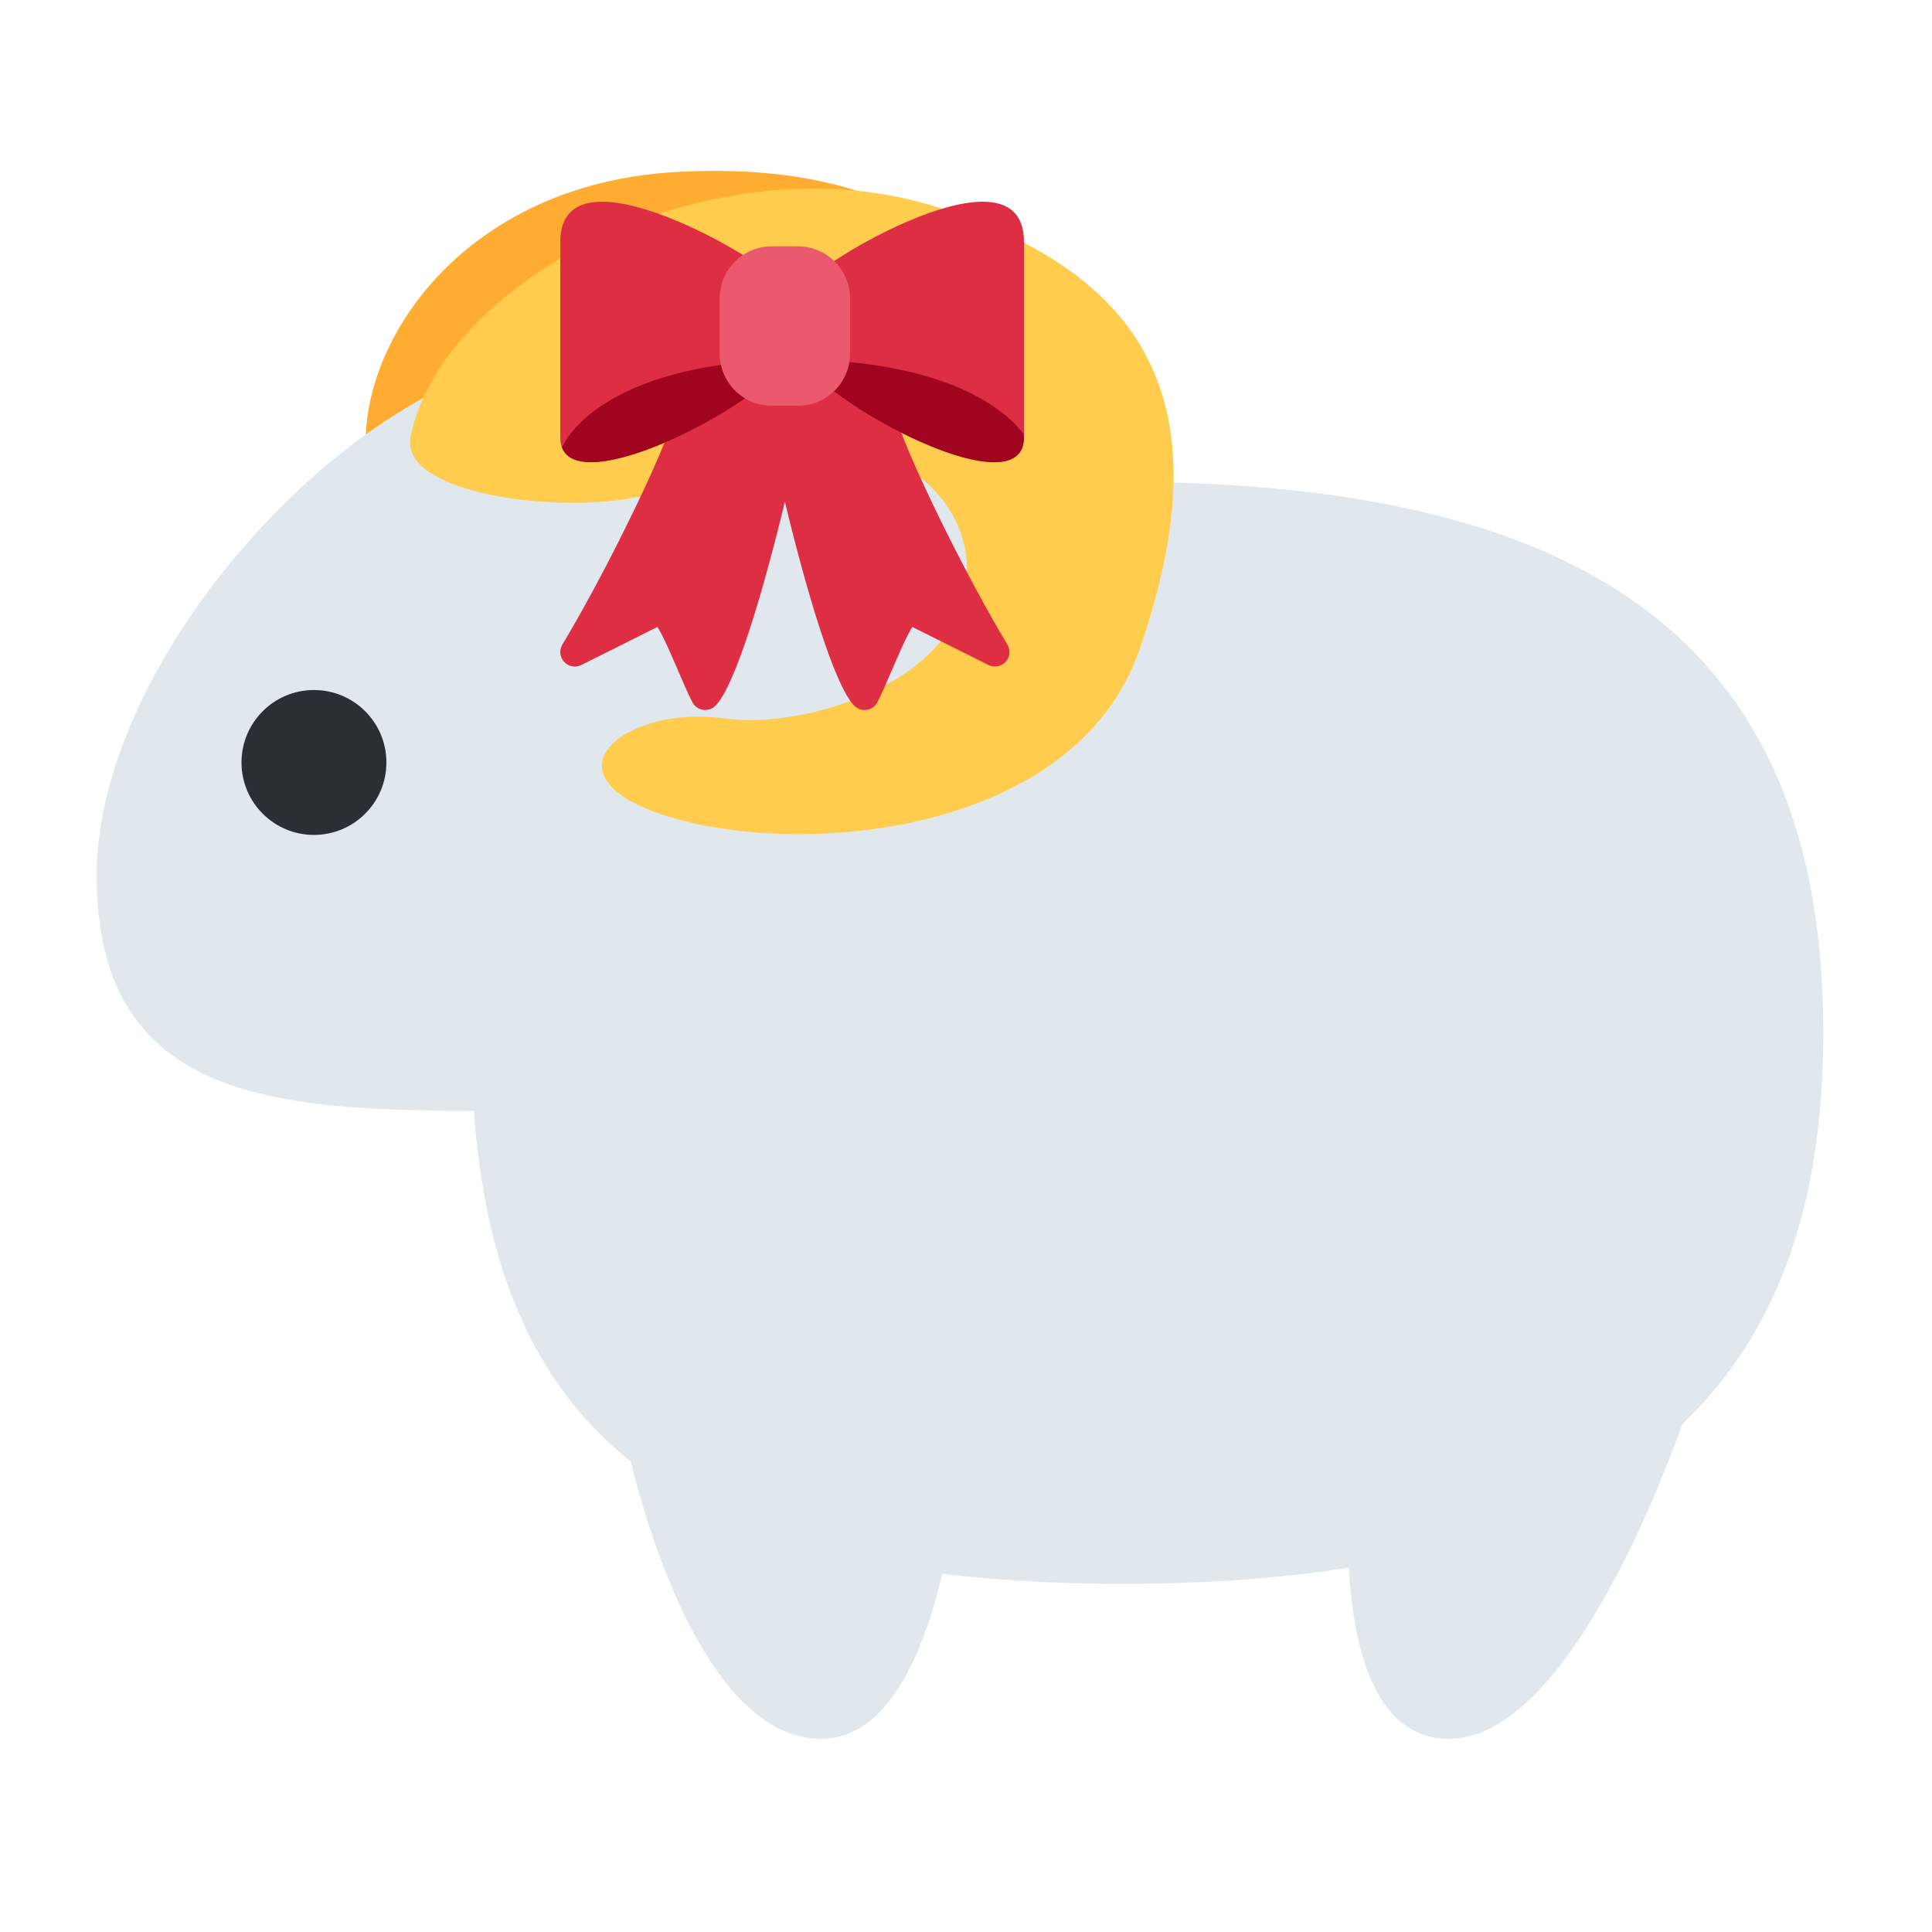
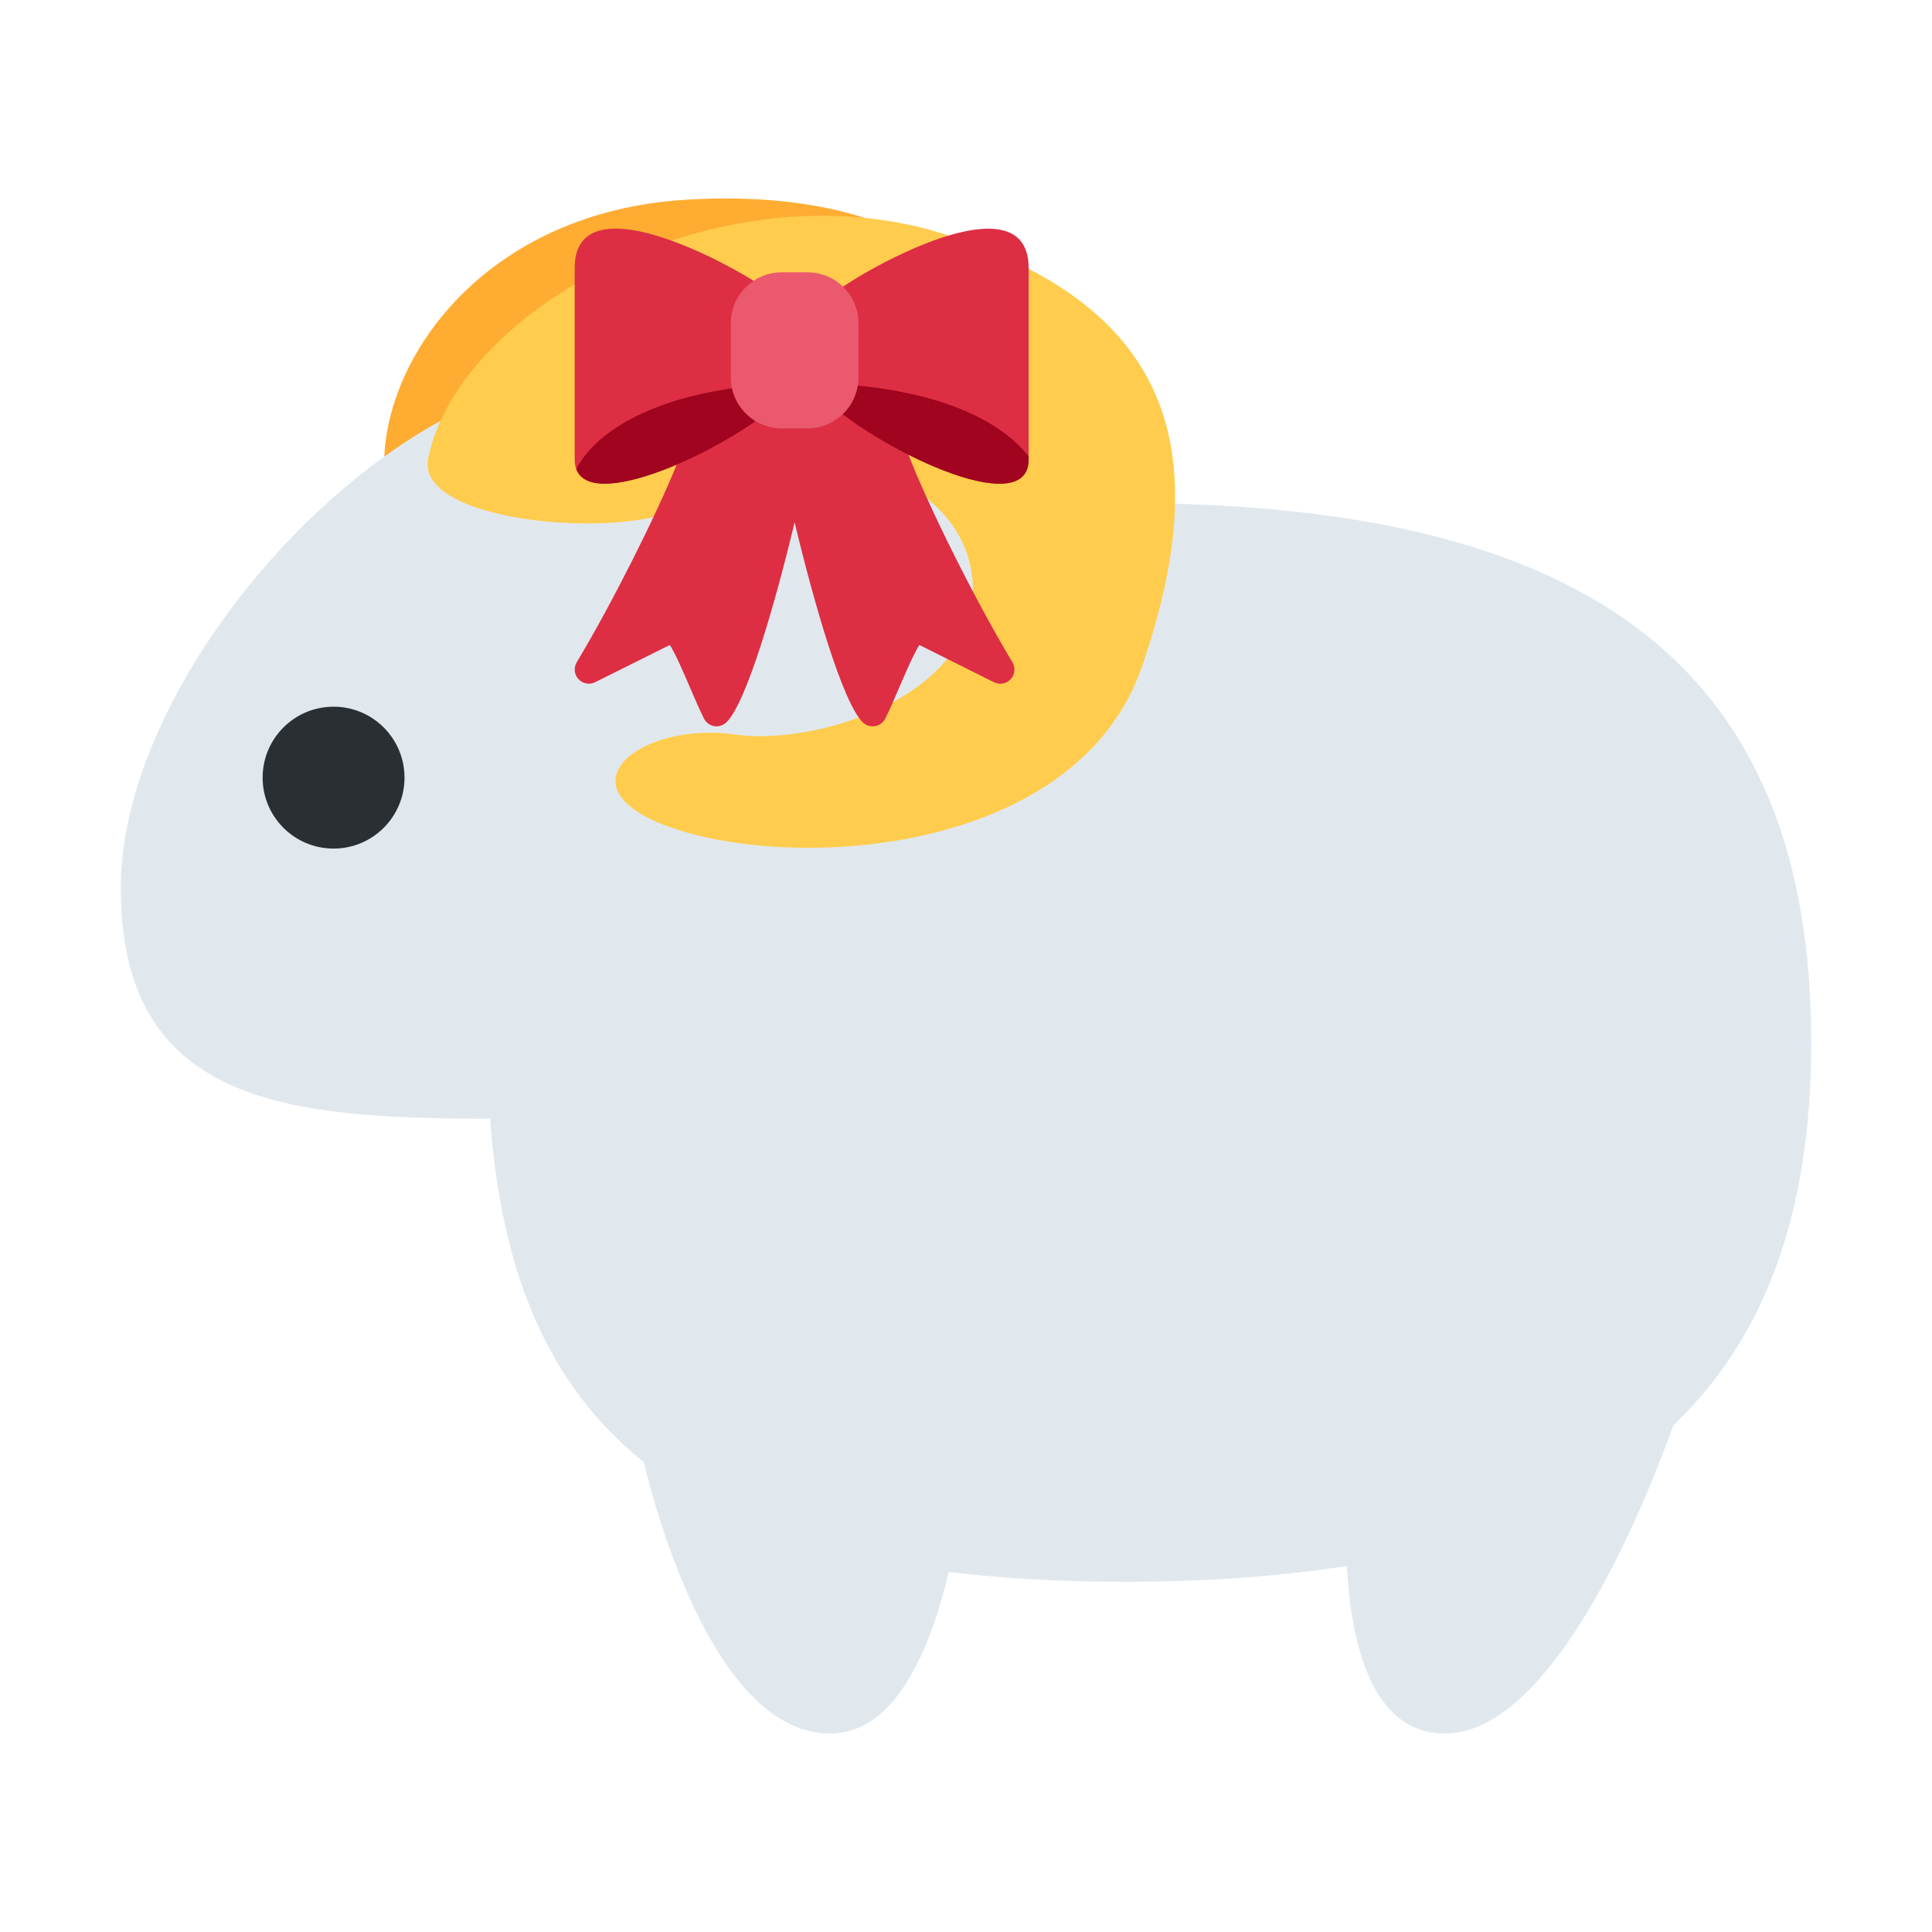
- <svg xmlns="http://www.w3.org/2000/svg" width="400px" height="400px" viewBox="-2 0 40 40">
-   <path class="path" fill="#FFAC33" d="M11.983 3.562c4.543-.262 7.824 1.597 8.089 6.826.215 4.19-5.184 6.79-8.046 6.879-2.462.077-1.353-1.852.61-2.334 1.576-.387 4.124-2.413 3.602-4.44-.597-2.32-4.315-2.684-6.351.292-.798 1.167-3.554.873-4.096-.434-.958-2.309 1.211-6.502 6.192-6.789z" />
-   <path class="path" fill="#E1E8ED" d="M35.75 21.384c0-7.783-4.495-11.407-14.519-11.407-1.087 0-2.083.051-3.018.137-1.36-2.423-4.845-2.828-8.213-2.828-4.304 0-10 6.145-10 10.839 0 4.608 3.606 4.866 7.811 4.874.233 3.245 1.226 5.647 3.249 7.26C11.337 31.409 12.594 36 15 36c1.353 0 2.099-1.695 2.51-3.417 1.128.136 2.359.209 3.722.209 1.733 0 3.288-.116 4.695-.335C26.017 34.114 26.458 36 28 36c2.317 0 4.273-4.956 4.834-6.521 1.969-1.87 2.916-4.545 2.916-8.095z" />
-   <circle class="path" fill="#292F33" cx="4.5" cy="15.786" r="1.5" />
-   <path class="path" fill="#FFCC4D" d="M17.562 4.339c4.312 1.455 5.74 4.148 4.034 9.099-1.367 3.967-7.345 4.361-10.034 3.375C9.25 15.964 11 14.589 13 14.875c1.606.23 4.727-.698 5-2.773C18.312 9.727 15 8 12 10c-1.177.785-5.774.43-5.5-.958.638-3.226 6.335-6.298 11.062-4.703z" />
-   <path fill="#DD2E44" class="nopath" transform="scale(0.3) translate(30 13) " d="M19.281 6.392c0 .405-2.37.405-2.37 0 0-.9-14.911-9.899-14.911-2.7v13.499c0 2.487 3.476 1.947 7.193.361-1.429 3.525-4.498 9.68-7.05 13.934-.229.382-.178.868.124 1.194.303.325.783.415 1.181.215l5.258-2.629c.441.726.931 1.868 1.376 2.906.333.778.678 1.582 1.024 2.275.144.287.417.488.734.54.053.009.107.013.16.013.263 0 .518-.104.707-.293 1.42-1.419 3.429-8.395 4.793-14.093 1.364 5.698 3.373 12.674 4.793 14.093.188.189.444.293.707.293.053 0 .106-.004.16-.013.317-.052.591-.253.734-.54.347-.693.691-1.497 1.024-2.275.445-1.038.935-2.181 1.376-2.906l5.258 2.629c.398.198.879.111 1.181-.215.303-.326.352-.812.124-1.194-2.735-4.558-6.061-11.296-7.328-14.643C29.652 18.933 34 20.02 34 17.19V3.691c0-7.198-14.719 1.801-14.719 2.701z" />
-   <path fill="#A0041E" class="nopath" transform="scale(0.3) translate(30 13) " d="M2.114 17.869c1.177 3.199 11.468-1.787 14.86-5.179.31-.31.549-.602.758-.885-10.446.252-14.542 3.857-15.618 6.064zm16.482-6.068c.212.285.453.578.765.89 3.6 3.6 14.639 8.999 14.639 4.5v-.209c-1.671-2.199-6.037-5.022-15.404-5.181z" />
-   <path fill="#EA596E" class="nopath" transform="scale(0.3) translate(30 13) " d="M22 11.4c0 1.988-1.611 3.6-3.599 3.6h-1.802C14.611 15 13 13.388 13 11.4V7.6C13 5.612 14.611 4 16.599 4h1.802C20.389 4 22 5.612 22 7.6v3.8z" />
+ <svg xmlns="http://www.w3.org/2000/svg" width="256" height="256" viewBox="-2 0 25.6 25.6" version="1.1" id="svg6">
+   <defs id="defs6" />
+   <g id="g1" transform="translate(1.6,2.630094)">
+     <path class="path" fill="#ffac33" d="M 5.508,0.015 C 8.355,-0.149 10.411,1.016 10.577,4.292 10.711,6.917 7.328,8.546 5.535,8.602 3.993,8.65 4.687,7.442 5.917,7.14 6.905,6.897 8.501,5.628 8.174,4.358 7.8,2.904 5.471,2.676 4.195,4.541 3.695,5.272 1.968,5.088 1.628,4.269 1.028,2.822 2.387,0.195 5.508,0.015 Z" id="path1" style="stroke-width:0.627" />
+     <path class="path" fill="#e1e8ed" d="m 20.4,11.182 c 0,-4.877 -2.816,-7.147 -9.097,-7.147 -0.681,0 -1.305,0.032 -1.891,0.086 C 8.56,2.602 6.376,2.348 4.266,2.348 1.569,2.348 -2,6.199 -2,9.14 c 0,2.887 2.259,3.049 4.894,3.054 0.146,2.033 0.768,3.538 2.036,4.549 0.174,0.721 0.961,3.597 2.469,3.597 0.848,0 1.315,-1.062 1.573,-2.141 0.707,0.085 1.478,0.131 2.332,0.131 1.086,0 2.06,-0.073 2.942,-0.21 0.056,1.038 0.333,2.22 1.299,2.22 1.452,0 2.677,-3.105 3.029,-4.086 C 19.807,15.082 20.4,13.406 20.4,11.182 Z" id="path2" style="stroke-width:0.627" />
+     <ellipse class="path" fill="#292f33" cx="0.82" cy="7.674" id="circle2" style="stroke-width:0.627" rx="0.94" ry="0.94" />
+     <path class="path" fill="#ffcc4d" d="M 9.004,0.502 C 11.706,1.414 12.6,3.101 11.531,6.203 10.675,8.689 6.929,8.936 5.244,8.318 3.796,7.786 4.892,6.924 6.145,7.103 7.152,7.248 9.107,6.666 9.278,5.366 9.474,3.878 7.399,2.796 5.519,4.049 4.781,4.541 1.901,4.318 2.073,3.449 2.472,1.427 6.042,-0.498 9.004,0.502 Z" id="path3" style="stroke-width:0.627" />
+     <path fill="#dd2e44" class="nopath" d="m 7.263,1.428 c 0,0.076 -0.445,0.076 -0.445,0 0,-0.169 -2.803,-1.861 -2.803,-0.508 V 3.458 c 0,0.467 0.653,0.366 1.352,0.068 -0.269,0.663 -0.845,1.82 -1.325,2.619 -0.043,0.072 -0.033,0.163 0.023,0.224 0.057,0.061 0.147,0.078 0.222,0.04 L 5.276,5.916 c 0.083,0.136 0.175,0.351 0.259,0.546 0.063,0.146 0.127,0.297 0.192,0.428 0.027,0.054 0.078,0.092 0.138,0.102 0.01,0.002 0.02,0.002 0.03,0.002 0.049,0 0.097,-0.02 0.133,-0.055 0.267,-0.267 0.645,-1.578 0.901,-2.649 0.256,1.071 0.634,2.382 0.901,2.649 0.035,0.036 0.083,0.055 0.133,0.055 0.01,0 0.02,-7.525e-4 0.03,-0.002 0.06,-0.01 0.111,-0.048 0.138,-0.102 C 8.196,6.76 8.26,6.608 8.323,6.462 8.407,6.267 8.499,6.052 8.582,5.916 L 9.57,6.41 C 9.645,6.447 9.735,6.431 9.792,6.37 9.849,6.308 9.858,6.217 9.815,6.145 9.301,5.289 8.676,4.022 8.438,3.393 9.213,3.786 10.03,3.99 10.03,3.458 V 0.921 c 0,-1.353 -2.767,0.339 -2.767,0.508 z" id="path4" style="stroke-width:0.188" />
+     <path fill="#a0041e" class="nopath" d="M 4.037,3.586 C 4.258,4.187 6.192,3.25 6.83,2.612 6.888,2.554 6.933,2.499 6.972,2.446 5.009,2.493 4.239,3.171 4.037,3.586 Z M 7.135,2.445 C 7.175,2.499 7.22,2.554 7.278,2.612 7.955,3.289 10.03,4.304 10.03,3.458 V 3.419 C 9.716,3.006 8.895,2.475 7.135,2.445 Z" id="path5" style="stroke-width:0.188" />
+     <path fill="#ea596e" class="nopath" d="m 7.775,2.37 c 0,0.374 -0.303,0.677 -0.677,0.677 H 6.759 C 6.386,3.046 6.083,2.743 6.083,2.37 V 1.655 c 0,-0.374 0.303,-0.677 0.677,-0.677 h 0.339 c 0.374,0 0.677,0.303 0.677,0.677 z" id="path6" style="stroke-width:0.188" />
+   </g>
</svg>
